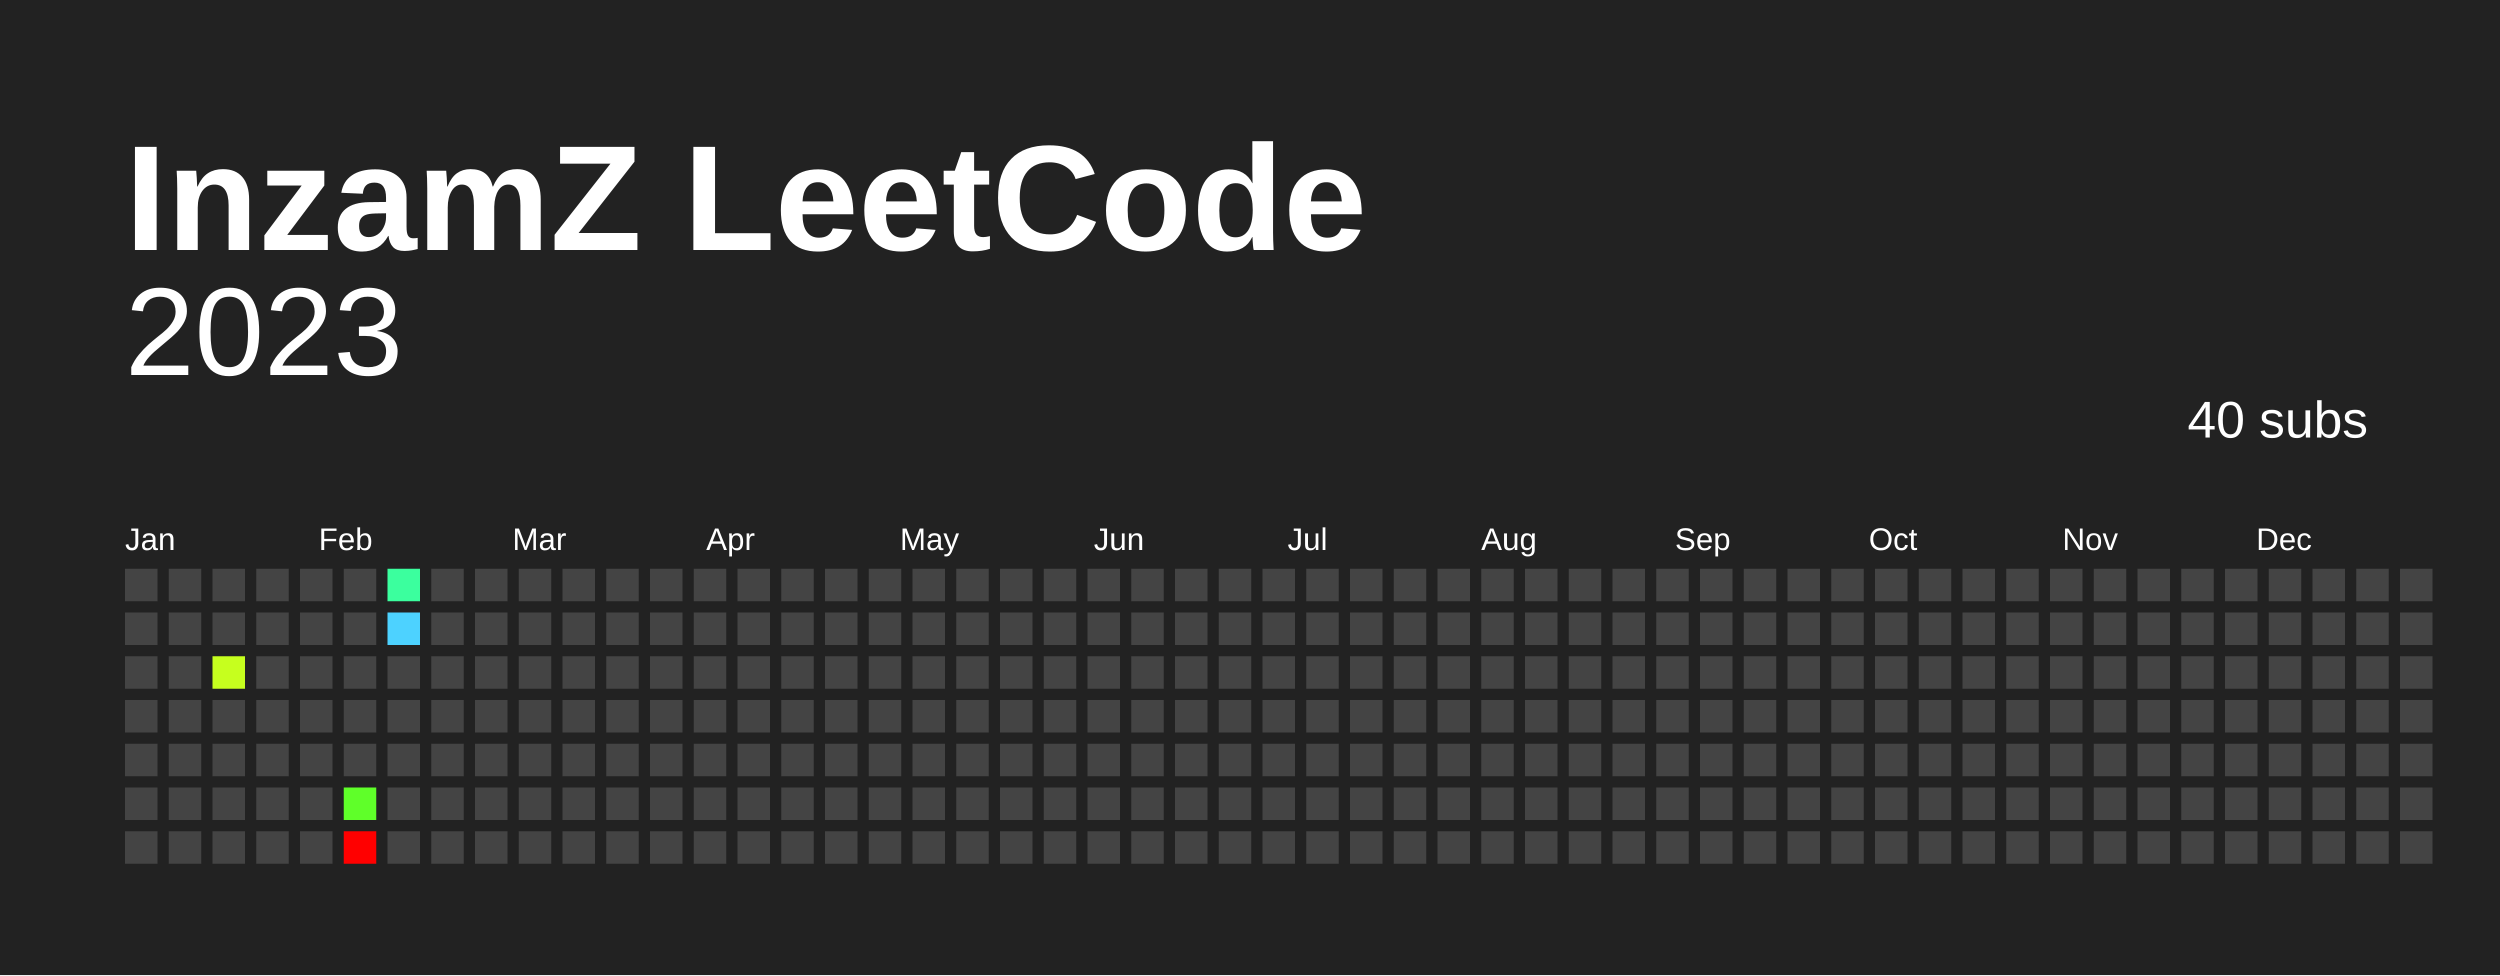
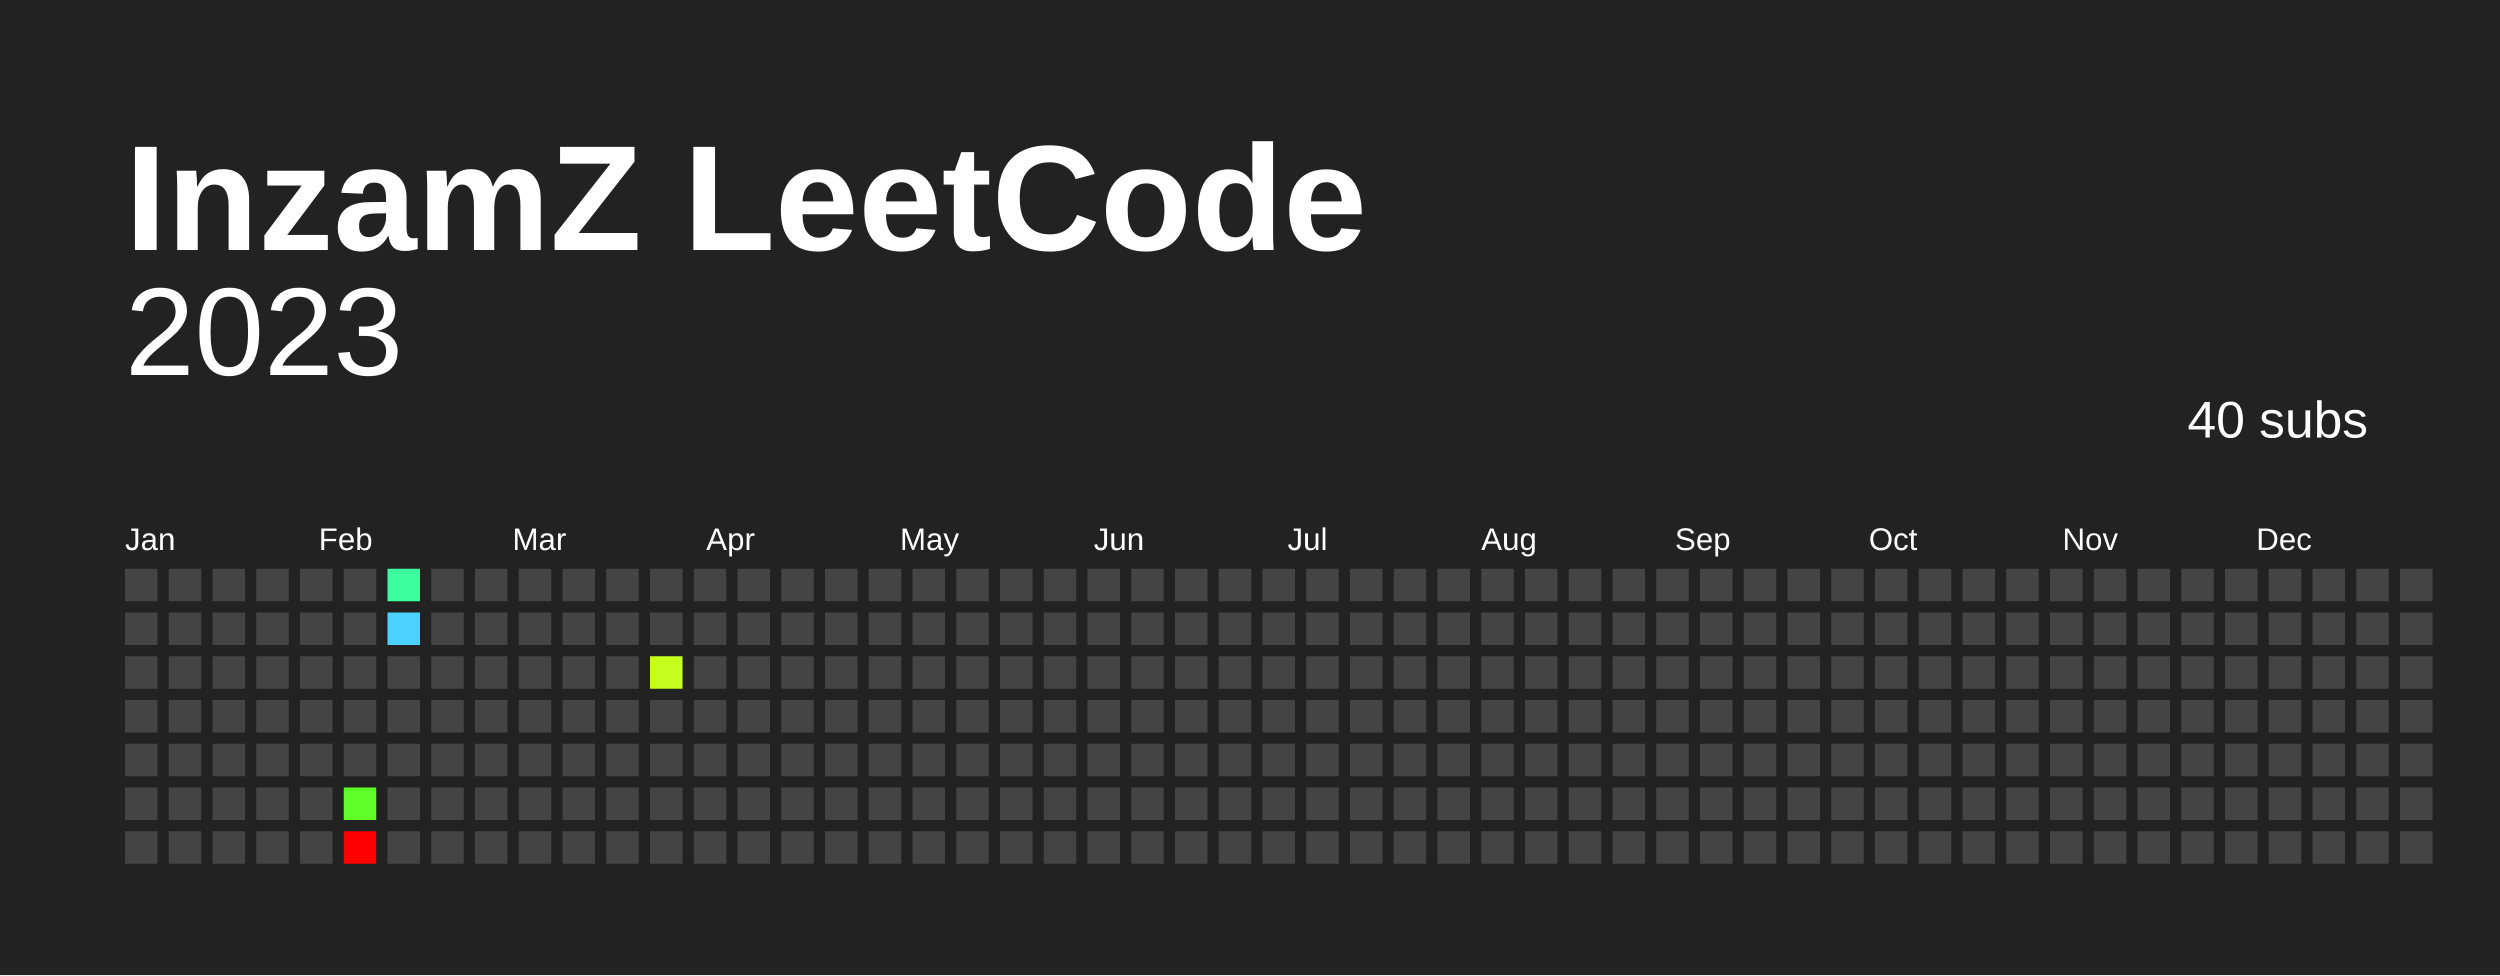
<svg xmlns="http://www.w3.org/2000/svg" baseProfile="full" height="78mm" version="1.1" viewBox="0,0,200,78" width="200mm">
  <defs />
  <rect fill="#222222" height="78" width="200" x="0" y="0" />
  <text fill="#FFFFFF" style="font-size:12px; font-family:Arial; font-weight:bold;" x="10" y="20">InzamZ LeetCode</text>
  <text alignment-baseline="hanging" fill="#FFFFFF" style="font-size:10.0px; font-family:Arial;" x="10" y="30">2023</text>
  <text alignment-baseline="hanging" fill="#FFFFFF" style="font-size:4.125px; font-family:Arial;" x="175" y="35">40 subs</text>
  <text fill="#FFFFFF" style="font-size:2.5px; font-family:Arial" x="10.0" y="44">Jan</text>
  <text fill="#FFFFFF" style="font-size:2.5px; font-family:Arial" x="25.5" y="44">Feb</text>
  <text fill="#FFFFFF" style="font-size:2.5px; font-family:Arial" x="41.0" y="44">Mar</text>
  <text fill="#FFFFFF" style="font-size:2.5px; font-family:Arial" x="56.5" y="44">Apr</text>
  <text fill="#FFFFFF" style="font-size:2.5px; font-family:Arial" x="72.0" y="44">May</text>
  <text fill="#FFFFFF" style="font-size:2.5px; font-family:Arial" x="87.5" y="44">Jun</text>
  <text fill="#FFFFFF" style="font-size:2.5px; font-family:Arial" x="103.0" y="44">Jul</text>
  <text fill="#FFFFFF" style="font-size:2.5px; font-family:Arial" x="118.5" y="44">Aug</text>
  <text fill="#FFFFFF" style="font-size:2.5px; font-family:Arial" x="134.0" y="44">Sep</text>
  <text fill="#FFFFFF" style="font-size:2.5px; font-family:Arial" x="149.5" y="44">Oct</text>
  <text fill="#FFFFFF" style="font-size:2.5px; font-family:Arial" x="165.0" y="44">Nov</text>
  <text fill="#FFFFFF" style="font-size:2.5px; font-family:Arial" x="180.5" y="44">Dec</text>
  <rect fill="#444444" height="2.6" width="2.6" x="10.0" y="45.5" />
  <rect fill="#444444" height="2.6" width="2.6" x="10.0" y="49.0" />
  <rect fill="#444444" height="2.6" width="2.6" x="10.0" y="52.5" />
  <rect fill="#444444" height="2.6" width="2.6" x="10.0" y="56.0" />
  <rect fill="#444444" height="2.6" width="2.6" x="10.0" y="59.5" />
  <rect fill="#444444" height="2.6" width="2.6" x="10.0" y="63.0" />
  <rect fill="#444444" height="2.6" width="2.6" x="10.0" y="66.5" />
  <rect fill="#444444" height="2.6" width="2.6" x="13.5" y="45.5" />
  <rect fill="#444444" height="2.6" width="2.6" x="13.5" y="49.0" />
  <rect fill="#444444" height="2.6" width="2.6" x="13.5" y="52.5" />
  <rect fill="#444444" height="2.6" width="2.6" x="13.5" y="56.0" />
  <rect fill="#444444" height="2.6" width="2.6" x="13.5" y="59.5" />
  <rect fill="#444444" height="2.6" width="2.6" x="13.5" y="63.0" />
  <rect fill="#444444" height="2.6" width="2.6" x="13.5" y="66.5" />
  <rect fill="#444444" height="2.6" width="2.6" x="17.0" y="45.5" />
  <rect fill="#444444" height="2.6" width="2.6" x="17.0" y="49.0" />
-   <rect fill="#c6ff1e" height="2.6" width="2.6" x="17.0" y="52.5" />
+   <rect fill="#444444" height="2.6" width="2.6" x="17.0" y="52.5" />
  <rect fill="#444444" height="2.6" width="2.6" x="17.0" y="56.0" />
  <rect fill="#444444" height="2.6" width="2.6" x="17.0" y="59.5" />
  <rect fill="#444444" height="2.6" width="2.6" x="17.0" y="63.0" />
  <rect fill="#444444" height="2.6" width="2.6" x="17.0" y="66.5" />
  <rect fill="#444444" height="2.6" width="2.6" x="20.5" y="45.5" />
  <rect fill="#444444" height="2.6" width="2.6" x="20.5" y="49.0" />
  <rect fill="#444444" height="2.6" width="2.6" x="20.5" y="52.5" />
  <rect fill="#444444" height="2.6" width="2.6" x="20.5" y="56.0" />
  <rect fill="#444444" height="2.6" width="2.6" x="20.5" y="59.5" />
  <rect fill="#444444" height="2.6" width="2.6" x="20.5" y="63.0" />
  <rect fill="#444444" height="2.6" width="2.6" x="20.5" y="66.5" />
  <rect fill="#444444" height="2.6" width="2.6" x="24.0" y="45.5" />
  <rect fill="#444444" height="2.6" width="2.6" x="24.0" y="49.0" />
  <rect fill="#444444" height="2.6" width="2.6" x="24.0" y="52.5" />
  <rect fill="#444444" height="2.6" width="2.6" x="24.0" y="56.0" />
  <rect fill="#444444" height="2.6" width="2.6" x="24.0" y="59.5" />
  <rect fill="#444444" height="2.6" width="2.6" x="24.0" y="63.0" />
  <rect fill="#444444" height="2.6" width="2.6" x="24.0" y="66.5" />
  <rect fill="#444444" height="2.6" width="2.6" x="27.5" y="45.5" />
  <rect fill="#444444" height="2.6" width="2.6" x="27.5" y="49.0" />
  <rect fill="#444444" height="2.6" width="2.6" x="27.5" y="52.5" />
  <rect fill="#444444" height="2.6" width="2.6" x="27.5" y="56.0" />
  <rect fill="#444444" height="2.6" width="2.6" x="27.5" y="59.5" />
  <rect fill="#5fff29" height="2.6" width="2.6" x="27.5" y="63.0" />
  <rect fill="red" height="2.6" width="2.6" x="27.5" y="66.5" />
  <rect fill="#3bff9e" height="2.6" width="2.6" x="31.0" y="45.5" />
  <rect fill="#4dd2ff" height="2.6" width="2.6" x="31.0" y="49.0" />
  <rect fill="#444444" height="2.6" width="2.6" x="31.0" y="52.5" />
  <rect fill="#444444" height="2.6" width="2.6" x="31.0" y="56.0" />
  <rect fill="#444444" height="2.6" width="2.6" x="31.0" y="59.5" />
  <rect fill="#444444" height="2.6" width="2.6" x="31.0" y="63.0" />
  <rect fill="#444444" height="2.6" width="2.6" x="31.0" y="66.5" />
  <rect fill="#444444" height="2.6" width="2.6" x="34.5" y="45.5" />
  <rect fill="#444444" height="2.6" width="2.6" x="34.5" y="49.0" />
  <rect fill="#444444" height="2.6" width="2.6" x="34.5" y="52.5" />
  <rect fill="#444444" height="2.6" width="2.6" x="34.5" y="56.0" />
  <rect fill="#444444" height="2.6" width="2.6" x="34.5" y="59.5" />
  <rect fill="#444444" height="2.6" width="2.6" x="34.5" y="63.0" />
  <rect fill="#444444" height="2.6" width="2.6" x="34.5" y="66.5" />
  <rect fill="#444444" height="2.6" width="2.6" x="38.0" y="45.5" />
  <rect fill="#444444" height="2.6" width="2.6" x="38.0" y="49.0" />
  <rect fill="#444444" height="2.6" width="2.6" x="38.0" y="52.5" />
  <rect fill="#444444" height="2.6" width="2.6" x="38.0" y="56.0" />
  <rect fill="#444444" height="2.6" width="2.6" x="38.0" y="59.5" />
  <rect fill="#444444" height="2.6" width="2.6" x="38.0" y="63.0" />
  <rect fill="#444444" height="2.6" width="2.6" x="38.0" y="66.5" />
  <rect fill="#444444" height="2.6" width="2.6" x="41.5" y="45.5" />
  <rect fill="#444444" height="2.6" width="2.6" x="41.5" y="49.0" />
  <rect fill="#444444" height="2.6" width="2.6" x="41.5" y="52.5" />
  <rect fill="#444444" height="2.6" width="2.6" x="41.5" y="56.0" />
  <rect fill="#444444" height="2.6" width="2.6" x="41.5" y="59.5" />
  <rect fill="#444444" height="2.6" width="2.6" x="41.5" y="63.0" />
  <rect fill="#444444" height="2.6" width="2.6" x="41.5" y="66.5" />
  <rect fill="#444444" height="2.6" width="2.6" x="45.0" y="45.5" />
  <rect fill="#444444" height="2.6" width="2.6" x="45.0" y="49.0" />
  <rect fill="#444444" height="2.6" width="2.6" x="45.0" y="52.5" />
  <rect fill="#444444" height="2.6" width="2.6" x="45.0" y="56.0" />
  <rect fill="#444444" height="2.6" width="2.6" x="45.0" y="59.5" />
  <rect fill="#444444" height="2.6" width="2.6" x="45.0" y="63.0" />
  <rect fill="#444444" height="2.6" width="2.6" x="45.0" y="66.5" />
  <rect fill="#444444" height="2.6" width="2.6" x="48.5" y="45.5" />
  <rect fill="#444444" height="2.6" width="2.6" x="48.5" y="49.0" />
  <rect fill="#444444" height="2.6" width="2.6" x="48.5" y="52.5" />
  <rect fill="#444444" height="2.6" width="2.6" x="48.5" y="56.0" />
  <rect fill="#444444" height="2.6" width="2.6" x="48.5" y="59.5" />
  <rect fill="#444444" height="2.6" width="2.6" x="48.5" y="63.0" />
  <rect fill="#444444" height="2.6" width="2.6" x="48.5" y="66.5" />
  <rect fill="#444444" height="2.6" width="2.6" x="52.0" y="45.5" />
  <rect fill="#444444" height="2.6" width="2.6" x="52.0" y="49.0" />
-   <rect fill="#444444" height="2.6" width="2.6" x="52.0" y="52.5" />
+   <rect fill="#c6ff1e" height="2.6" width="2.6" x="52.0" y="52.5" />
  <rect fill="#444444" height="2.6" width="2.6" x="52.0" y="56.0" />
  <rect fill="#444444" height="2.6" width="2.6" x="52.0" y="59.5" />
  <rect fill="#444444" height="2.6" width="2.6" x="52.0" y="63.0" />
  <rect fill="#444444" height="2.6" width="2.6" x="52.0" y="66.5" />
  <rect fill="#444444" height="2.6" width="2.6" x="55.5" y="45.5" />
  <rect fill="#444444" height="2.6" width="2.6" x="55.5" y="49.0" />
  <rect fill="#444444" height="2.6" width="2.6" x="55.5" y="52.5" />
  <rect fill="#444444" height="2.6" width="2.6" x="55.5" y="56.0" />
  <rect fill="#444444" height="2.6" width="2.6" x="55.5" y="59.5" />
  <rect fill="#444444" height="2.6" width="2.6" x="55.5" y="63.0" />
  <rect fill="#444444" height="2.6" width="2.6" x="55.5" y="66.5" />
  <rect fill="#444444" height="2.6" width="2.6" x="59.0" y="45.5" />
  <rect fill="#444444" height="2.6" width="2.6" x="59.0" y="49.0" />
  <rect fill="#444444" height="2.6" width="2.6" x="59.0" y="52.5" />
  <rect fill="#444444" height="2.6" width="2.6" x="59.0" y="56.0" />
  <rect fill="#444444" height="2.6" width="2.6" x="59.0" y="59.5" />
  <rect fill="#444444" height="2.6" width="2.6" x="59.0" y="63.0" />
  <rect fill="#444444" height="2.6" width="2.6" x="59.0" y="66.5" />
  <rect fill="#444444" height="2.6" width="2.6" x="62.5" y="45.5" />
  <rect fill="#444444" height="2.6" width="2.6" x="62.5" y="49.0" />
  <rect fill="#444444" height="2.6" width="2.6" x="62.5" y="52.5" />
  <rect fill="#444444" height="2.6" width="2.6" x="62.5" y="56.0" />
  <rect fill="#444444" height="2.6" width="2.6" x="62.5" y="59.5" />
  <rect fill="#444444" height="2.6" width="2.6" x="62.5" y="63.0" />
  <rect fill="#444444" height="2.6" width="2.6" x="62.5" y="66.5" />
  <rect fill="#444444" height="2.6" width="2.6" x="66.0" y="45.5" />
  <rect fill="#444444" height="2.6" width="2.6" x="66.0" y="49.0" />
  <rect fill="#444444" height="2.6" width="2.6" x="66.0" y="52.5" />
  <rect fill="#444444" height="2.6" width="2.6" x="66.0" y="56.0" />
  <rect fill="#444444" height="2.6" width="2.6" x="66.0" y="59.5" />
  <rect fill="#444444" height="2.6" width="2.6" x="66.0" y="63.0" />
  <rect fill="#444444" height="2.6" width="2.6" x="66.0" y="66.5" />
  <rect fill="#444444" height="2.6" width="2.6" x="69.5" y="45.5" />
  <rect fill="#444444" height="2.6" width="2.6" x="69.5" y="49.0" />
  <rect fill="#444444" height="2.6" width="2.6" x="69.5" y="52.5" />
  <rect fill="#444444" height="2.6" width="2.6" x="69.5" y="56.0" />
  <rect fill="#444444" height="2.6" width="2.6" x="69.5" y="59.5" />
  <rect fill="#444444" height="2.6" width="2.6" x="69.5" y="63.0" />
  <rect fill="#444444" height="2.6" width="2.6" x="69.5" y="66.5" />
  <rect fill="#444444" height="2.6" width="2.6" x="73.0" y="45.5" />
  <rect fill="#444444" height="2.6" width="2.6" x="73.0" y="49.0" />
  <rect fill="#444444" height="2.6" width="2.6" x="73.0" y="52.5" />
  <rect fill="#444444" height="2.6" width="2.6" x="73.0" y="56.0" />
  <rect fill="#444444" height="2.6" width="2.6" x="73.0" y="59.5" />
  <rect fill="#444444" height="2.6" width="2.6" x="73.0" y="63.0" />
  <rect fill="#444444" height="2.6" width="2.6" x="73.0" y="66.5" />
  <rect fill="#444444" height="2.6" width="2.6" x="76.5" y="45.5" />
  <rect fill="#444444" height="2.6" width="2.6" x="76.5" y="49.0" />
  <rect fill="#444444" height="2.6" width="2.6" x="76.5" y="52.5" />
  <rect fill="#444444" height="2.6" width="2.6" x="76.5" y="56.0" />
  <rect fill="#444444" height="2.6" width="2.6" x="76.5" y="59.5" />
  <rect fill="#444444" height="2.6" width="2.6" x="76.5" y="63.0" />
  <rect fill="#444444" height="2.6" width="2.6" x="76.5" y="66.5" />
  <rect fill="#444444" height="2.6" width="2.6" x="80.0" y="45.5" />
  <rect fill="#444444" height="2.6" width="2.6" x="80.0" y="49.0" />
  <rect fill="#444444" height="2.6" width="2.6" x="80.0" y="52.5" />
  <rect fill="#444444" height="2.6" width="2.6" x="80.0" y="56.0" />
  <rect fill="#444444" height="2.6" width="2.6" x="80.0" y="59.5" />
  <rect fill="#444444" height="2.6" width="2.6" x="80.0" y="63.0" />
  <rect fill="#444444" height="2.6" width="2.6" x="80.0" y="66.5" />
  <rect fill="#444444" height="2.6" width="2.6" x="83.5" y="45.5" />
  <rect fill="#444444" height="2.6" width="2.6" x="83.5" y="49.0" />
  <rect fill="#444444" height="2.6" width="2.6" x="83.5" y="52.5" />
  <rect fill="#444444" height="2.6" width="2.6" x="83.5" y="56.0" />
  <rect fill="#444444" height="2.6" width="2.6" x="83.5" y="59.5" />
  <rect fill="#444444" height="2.6" width="2.6" x="83.5" y="63.0" />
  <rect fill="#444444" height="2.6" width="2.6" x="83.5" y="66.5" />
  <rect fill="#444444" height="2.6" width="2.6" x="87.0" y="45.5" />
  <rect fill="#444444" height="2.6" width="2.6" x="87.0" y="49.0" />
  <rect fill="#444444" height="2.6" width="2.6" x="87.0" y="52.5" />
  <rect fill="#444444" height="2.6" width="2.6" x="87.0" y="56.0" />
  <rect fill="#444444" height="2.6" width="2.6" x="87.0" y="59.5" />
  <rect fill="#444444" height="2.6" width="2.6" x="87.0" y="63.0" />
  <rect fill="#444444" height="2.6" width="2.6" x="87.0" y="66.5" />
  <rect fill="#444444" height="2.6" width="2.6" x="90.5" y="45.5" />
  <rect fill="#444444" height="2.6" width="2.6" x="90.5" y="49.0" />
  <rect fill="#444444" height="2.6" width="2.6" x="90.5" y="52.5" />
  <rect fill="#444444" height="2.6" width="2.6" x="90.5" y="56.0" />
  <rect fill="#444444" height="2.6" width="2.6" x="90.5" y="59.5" />
  <rect fill="#444444" height="2.6" width="2.6" x="90.5" y="63.0" />
  <rect fill="#444444" height="2.6" width="2.6" x="90.5" y="66.5" />
  <rect fill="#444444" height="2.6" width="2.6" x="94.0" y="45.5" />
  <rect fill="#444444" height="2.6" width="2.6" x="94.0" y="49.0" />
  <rect fill="#444444" height="2.6" width="2.6" x="94.0" y="52.5" />
  <rect fill="#444444" height="2.6" width="2.6" x="94.0" y="56.0" />
  <rect fill="#444444" height="2.6" width="2.6" x="94.0" y="59.5" />
  <rect fill="#444444" height="2.6" width="2.6" x="94.0" y="63.0" />
  <rect fill="#444444" height="2.6" width="2.6" x="94.0" y="66.5" />
  <rect fill="#444444" height="2.6" width="2.6" x="97.5" y="45.5" />
  <rect fill="#444444" height="2.6" width="2.6" x="97.5" y="49.0" />
  <rect fill="#444444" height="2.6" width="2.6" x="97.5" y="52.5" />
  <rect fill="#444444" height="2.6" width="2.6" x="97.5" y="56.0" />
  <rect fill="#444444" height="2.6" width="2.6" x="97.5" y="59.5" />
  <rect fill="#444444" height="2.6" width="2.6" x="97.5" y="63.0" />
  <rect fill="#444444" height="2.6" width="2.6" x="97.5" y="66.5" />
  <rect fill="#444444" height="2.6" width="2.6" x="101.0" y="45.5" />
  <rect fill="#444444" height="2.6" width="2.6" x="101.0" y="49.0" />
  <rect fill="#444444" height="2.6" width="2.6" x="101.0" y="52.5" />
  <rect fill="#444444" height="2.6" width="2.6" x="101.0" y="56.0" />
  <rect fill="#444444" height="2.6" width="2.6" x="101.0" y="59.5" />
  <rect fill="#444444" height="2.6" width="2.6" x="101.0" y="63.0" />
  <rect fill="#444444" height="2.6" width="2.6" x="101.0" y="66.5" />
  <rect fill="#444444" height="2.6" width="2.6" x="104.5" y="45.5" />
  <rect fill="#444444" height="2.6" width="2.6" x="104.5" y="49.0" />
  <rect fill="#444444" height="2.6" width="2.6" x="104.5" y="52.5" />
  <rect fill="#444444" height="2.6" width="2.6" x="104.5" y="56.0" />
  <rect fill="#444444" height="2.6" width="2.6" x="104.5" y="59.5" />
  <rect fill="#444444" height="2.6" width="2.6" x="104.5" y="63.0" />
  <rect fill="#444444" height="2.6" width="2.6" x="104.5" y="66.5" />
  <rect fill="#444444" height="2.6" width="2.6" x="108.0" y="45.5" />
  <rect fill="#444444" height="2.6" width="2.6" x="108.0" y="49.0" />
  <rect fill="#444444" height="2.6" width="2.6" x="108.0" y="52.5" />
  <rect fill="#444444" height="2.6" width="2.6" x="108.0" y="56.0" />
  <rect fill="#444444" height="2.6" width="2.6" x="108.0" y="59.5" />
  <rect fill="#444444" height="2.6" width="2.6" x="108.0" y="63.0" />
  <rect fill="#444444" height="2.6" width="2.6" x="108.0" y="66.5" />
  <rect fill="#444444" height="2.6" width="2.6" x="111.5" y="45.5" />
  <rect fill="#444444" height="2.6" width="2.6" x="111.5" y="49.0" />
  <rect fill="#444444" height="2.6" width="2.6" x="111.5" y="52.5" />
  <rect fill="#444444" height="2.6" width="2.6" x="111.5" y="56.0" />
  <rect fill="#444444" height="2.6" width="2.6" x="111.5" y="59.5" />
  <rect fill="#444444" height="2.6" width="2.6" x="111.5" y="63.0" />
  <rect fill="#444444" height="2.6" width="2.6" x="111.5" y="66.5" />
  <rect fill="#444444" height="2.6" width="2.6" x="115.0" y="45.5" />
  <rect fill="#444444" height="2.6" width="2.6" x="115.0" y="49.0" />
  <rect fill="#444444" height="2.6" width="2.6" x="115.0" y="52.5" />
  <rect fill="#444444" height="2.6" width="2.6" x="115.0" y="56.0" />
  <rect fill="#444444" height="2.6" width="2.6" x="115.0" y="59.5" />
  <rect fill="#444444" height="2.6" width="2.6" x="115.0" y="63.0" />
  <rect fill="#444444" height="2.6" width="2.6" x="115.0" y="66.5" />
  <rect fill="#444444" height="2.6" width="2.6" x="118.5" y="45.5" />
  <rect fill="#444444" height="2.6" width="2.6" x="118.5" y="49.0" />
  <rect fill="#444444" height="2.6" width="2.6" x="118.5" y="52.5" />
  <rect fill="#444444" height="2.6" width="2.6" x="118.5" y="56.0" />
  <rect fill="#444444" height="2.6" width="2.6" x="118.5" y="59.5" />
  <rect fill="#444444" height="2.6" width="2.6" x="118.5" y="63.0" />
  <rect fill="#444444" height="2.6" width="2.6" x="118.5" y="66.5" />
  <rect fill="#444444" height="2.6" width="2.6" x="122.0" y="45.5" />
  <rect fill="#444444" height="2.6" width="2.6" x="122.0" y="49.0" />
  <rect fill="#444444" height="2.6" width="2.6" x="122.0" y="52.5" />
  <rect fill="#444444" height="2.6" width="2.6" x="122.0" y="56.0" />
  <rect fill="#444444" height="2.6" width="2.6" x="122.0" y="59.5" />
  <rect fill="#444444" height="2.6" width="2.6" x="122.0" y="63.0" />
  <rect fill="#444444" height="2.6" width="2.6" x="122.0" y="66.5" />
  <rect fill="#444444" height="2.6" width="2.6" x="125.5" y="45.5" />
  <rect fill="#444444" height="2.6" width="2.6" x="125.5" y="49.0" />
  <rect fill="#444444" height="2.6" width="2.6" x="125.5" y="52.5" />
  <rect fill="#444444" height="2.6" width="2.6" x="125.5" y="56.0" />
  <rect fill="#444444" height="2.6" width="2.6" x="125.5" y="59.5" />
  <rect fill="#444444" height="2.6" width="2.6" x="125.5" y="63.0" />
  <rect fill="#444444" height="2.6" width="2.6" x="125.5" y="66.5" />
  <rect fill="#444444" height="2.6" width="2.6" x="129.0" y="45.5" />
  <rect fill="#444444" height="2.6" width="2.6" x="129.0" y="49.0" />
  <rect fill="#444444" height="2.6" width="2.6" x="129.0" y="52.5" />
  <rect fill="#444444" height="2.6" width="2.6" x="129.0" y="56.0" />
  <rect fill="#444444" height="2.6" width="2.6" x="129.0" y="59.5" />
  <rect fill="#444444" height="2.6" width="2.6" x="129.0" y="63.0" />
  <rect fill="#444444" height="2.6" width="2.6" x="129.0" y="66.5" />
  <rect fill="#444444" height="2.6" width="2.6" x="132.5" y="45.5" />
  <rect fill="#444444" height="2.6" width="2.6" x="132.5" y="49.0" />
  <rect fill="#444444" height="2.6" width="2.6" x="132.5" y="52.5" />
  <rect fill="#444444" height="2.6" width="2.6" x="132.5" y="56.0" />
  <rect fill="#444444" height="2.6" width="2.6" x="132.5" y="59.5" />
  <rect fill="#444444" height="2.6" width="2.6" x="132.5" y="63.0" />
  <rect fill="#444444" height="2.6" width="2.6" x="132.5" y="66.5" />
  <rect fill="#444444" height="2.6" width="2.6" x="136.0" y="45.5" />
  <rect fill="#444444" height="2.6" width="2.6" x="136.0" y="49.0" />
  <rect fill="#444444" height="2.6" width="2.6" x="136.0" y="52.5" />
  <rect fill="#444444" height="2.6" width="2.6" x="136.0" y="56.0" />
  <rect fill="#444444" height="2.6" width="2.6" x="136.0" y="59.5" />
  <rect fill="#444444" height="2.6" width="2.6" x="136.0" y="63.0" />
  <rect fill="#444444" height="2.6" width="2.6" x="136.0" y="66.5" />
  <rect fill="#444444" height="2.6" width="2.6" x="139.5" y="45.5" />
  <rect fill="#444444" height="2.6" width="2.6" x="139.5" y="49.0" />
  <rect fill="#444444" height="2.6" width="2.6" x="139.5" y="52.5" />
  <rect fill="#444444" height="2.6" width="2.6" x="139.5" y="56.0" />
  <rect fill="#444444" height="2.6" width="2.6" x="139.5" y="59.5" />
  <rect fill="#444444" height="2.6" width="2.6" x="139.5" y="63.0" />
  <rect fill="#444444" height="2.6" width="2.6" x="139.5" y="66.5" />
  <rect fill="#444444" height="2.6" width="2.6" x="143.0" y="45.5" />
  <rect fill="#444444" height="2.6" width="2.6" x="143.0" y="49.0" />
  <rect fill="#444444" height="2.6" width="2.6" x="143.0" y="52.5" />
  <rect fill="#444444" height="2.6" width="2.6" x="143.0" y="56.0" />
  <rect fill="#444444" height="2.6" width="2.6" x="143.0" y="59.5" />
  <rect fill="#444444" height="2.6" width="2.6" x="143.0" y="63.0" />
  <rect fill="#444444" height="2.6" width="2.6" x="143.0" y="66.5" />
  <rect fill="#444444" height="2.6" width="2.6" x="146.5" y="45.5" />
  <rect fill="#444444" height="2.6" width="2.6" x="146.5" y="49.0" />
  <rect fill="#444444" height="2.6" width="2.6" x="146.5" y="52.5" />
  <rect fill="#444444" height="2.6" width="2.6" x="146.5" y="56.0" />
  <rect fill="#444444" height="2.6" width="2.6" x="146.5" y="59.5" />
  <rect fill="#444444" height="2.6" width="2.6" x="146.5" y="63.0" />
  <rect fill="#444444" height="2.6" width="2.6" x="146.5" y="66.5" />
  <rect fill="#444444" height="2.6" width="2.6" x="150.0" y="45.5" />
  <rect fill="#444444" height="2.6" width="2.6" x="150.0" y="49.0" />
  <rect fill="#444444" height="2.6" width="2.6" x="150.0" y="52.5" />
  <rect fill="#444444" height="2.6" width="2.6" x="150.0" y="56.0" />
  <rect fill="#444444" height="2.6" width="2.6" x="150.0" y="59.5" />
  <rect fill="#444444" height="2.6" width="2.6" x="150.0" y="63.0" />
  <rect fill="#444444" height="2.6" width="2.6" x="150.0" y="66.5" />
  <rect fill="#444444" height="2.6" width="2.6" x="153.5" y="45.5" />
  <rect fill="#444444" height="2.6" width="2.6" x="153.5" y="49.0" />
  <rect fill="#444444" height="2.6" width="2.6" x="153.5" y="52.5" />
  <rect fill="#444444" height="2.6" width="2.6" x="153.5" y="56.0" />
  <rect fill="#444444" height="2.6" width="2.6" x="153.5" y="59.5" />
  <rect fill="#444444" height="2.6" width="2.6" x="153.5" y="63.0" />
  <rect fill="#444444" height="2.6" width="2.6" x="153.5" y="66.5" />
  <rect fill="#444444" height="2.6" width="2.6" x="157.0" y="45.5" />
  <rect fill="#444444" height="2.6" width="2.6" x="157.0" y="49.0" />
  <rect fill="#444444" height="2.6" width="2.6" x="157.0" y="52.5" />
  <rect fill="#444444" height="2.6" width="2.6" x="157.0" y="56.0" />
  <rect fill="#444444" height="2.6" width="2.6" x="157.0" y="59.5" />
  <rect fill="#444444" height="2.6" width="2.6" x="157.0" y="63.0" />
  <rect fill="#444444" height="2.6" width="2.6" x="157.0" y="66.5" />
  <rect fill="#444444" height="2.6" width="2.6" x="160.5" y="45.5" />
  <rect fill="#444444" height="2.6" width="2.6" x="160.5" y="49.0" />
  <rect fill="#444444" height="2.6" width="2.6" x="160.5" y="52.5" />
  <rect fill="#444444" height="2.6" width="2.6" x="160.5" y="56.0" />
  <rect fill="#444444" height="2.6" width="2.6" x="160.5" y="59.5" />
  <rect fill="#444444" height="2.6" width="2.6" x="160.5" y="63.0" />
  <rect fill="#444444" height="2.6" width="2.6" x="160.5" y="66.5" />
  <rect fill="#444444" height="2.6" width="2.6" x="164.0" y="45.5" />
  <rect fill="#444444" height="2.6" width="2.6" x="164.0" y="49.0" />
  <rect fill="#444444" height="2.6" width="2.6" x="164.0" y="52.5" />
  <rect fill="#444444" height="2.6" width="2.6" x="164.0" y="56.0" />
  <rect fill="#444444" height="2.6" width="2.6" x="164.0" y="59.5" />
  <rect fill="#444444" height="2.6" width="2.6" x="164.0" y="63.0" />
  <rect fill="#444444" height="2.6" width="2.6" x="164.0" y="66.5" />
  <rect fill="#444444" height="2.6" width="2.6" x="167.5" y="45.5" />
  <rect fill="#444444" height="2.6" width="2.6" x="167.5" y="49.0" />
  <rect fill="#444444" height="2.6" width="2.6" x="167.5" y="52.5" />
  <rect fill="#444444" height="2.6" width="2.6" x="167.5" y="56.0" />
  <rect fill="#444444" height="2.6" width="2.6" x="167.5" y="59.5" />
  <rect fill="#444444" height="2.6" width="2.6" x="167.5" y="63.0" />
  <rect fill="#444444" height="2.6" width="2.6" x="167.5" y="66.5" />
  <rect fill="#444444" height="2.6" width="2.6" x="171.0" y="45.5" />
  <rect fill="#444444" height="2.6" width="2.6" x="171.0" y="49.0" />
  <rect fill="#444444" height="2.6" width="2.6" x="171.0" y="52.5" />
  <rect fill="#444444" height="2.6" width="2.6" x="171.0" y="56.0" />
  <rect fill="#444444" height="2.6" width="2.6" x="171.0" y="59.5" />
  <rect fill="#444444" height="2.6" width="2.6" x="171.0" y="63.0" />
  <rect fill="#444444" height="2.6" width="2.6" x="171.0" y="66.5" />
  <rect fill="#444444" height="2.6" width="2.6" x="174.5" y="45.5" />
  <rect fill="#444444" height="2.6" width="2.6" x="174.5" y="49.0" />
  <rect fill="#444444" height="2.6" width="2.6" x="174.5" y="52.5" />
  <rect fill="#444444" height="2.6" width="2.6" x="174.5" y="56.0" />
  <rect fill="#444444" height="2.6" width="2.6" x="174.5" y="59.5" />
  <rect fill="#444444" height="2.6" width="2.6" x="174.5" y="63.0" />
  <rect fill="#444444" height="2.6" width="2.6" x="174.5" y="66.5" />
  <rect fill="#444444" height="2.6" width="2.6" x="178.0" y="45.5" />
  <rect fill="#444444" height="2.6" width="2.6" x="178.0" y="49.0" />
  <rect fill="#444444" height="2.6" width="2.6" x="178.0" y="52.5" />
  <rect fill="#444444" height="2.6" width="2.6" x="178.0" y="56.0" />
  <rect fill="#444444" height="2.6" width="2.6" x="178.0" y="59.5" />
  <rect fill="#444444" height="2.6" width="2.6" x="178.0" y="63.0" />
  <rect fill="#444444" height="2.6" width="2.6" x="178.0" y="66.5" />
  <rect fill="#444444" height="2.6" width="2.6" x="181.5" y="45.5" />
  <rect fill="#444444" height="2.6" width="2.6" x="181.5" y="49.0" />
  <rect fill="#444444" height="2.6" width="2.6" x="181.5" y="52.5" />
  <rect fill="#444444" height="2.6" width="2.6" x="181.5" y="56.0" />
  <rect fill="#444444" height="2.6" width="2.6" x="181.5" y="59.5" />
  <rect fill="#444444" height="2.6" width="2.6" x="181.5" y="63.0" />
  <rect fill="#444444" height="2.6" width="2.6" x="181.5" y="66.5" />
  <rect fill="#444444" height="2.6" width="2.6" x="185.0" y="45.5" />
  <rect fill="#444444" height="2.6" width="2.6" x="185.0" y="49.0" />
  <rect fill="#444444" height="2.6" width="2.6" x="185.0" y="52.5" />
  <rect fill="#444444" height="2.6" width="2.6" x="185.0" y="56.0" />
  <rect fill="#444444" height="2.6" width="2.6" x="185.0" y="59.5" />
  <rect fill="#444444" height="2.6" width="2.6" x="185.0" y="63.0" />
  <rect fill="#444444" height="2.6" width="2.6" x="185.0" y="66.5" />
  <rect fill="#444444" height="2.6" width="2.6" x="188.5" y="45.5" />
  <rect fill="#444444" height="2.6" width="2.6" x="188.5" y="49.0" />
  <rect fill="#444444" height="2.6" width="2.6" x="188.5" y="52.5" />
  <rect fill="#444444" height="2.6" width="2.6" x="188.5" y="56.0" />
  <rect fill="#444444" height="2.6" width="2.6" x="188.5" y="59.5" />
  <rect fill="#444444" height="2.6" width="2.6" x="188.5" y="63.0" />
  <rect fill="#444444" height="2.6" width="2.6" x="188.5" y="66.5" />
  <rect fill="#444444" height="2.6" width="2.6" x="192.0" y="45.5" />
  <rect fill="#444444" height="2.6" width="2.6" x="192.0" y="49.0" />
  <rect fill="#444444" height="2.6" width="2.6" x="192.0" y="52.5" />
  <rect fill="#444444" height="2.6" width="2.6" x="192.0" y="56.0" />
  <rect fill="#444444" height="2.6" width="2.6" x="192.0" y="59.5" />
  <rect fill="#444444" height="2.6" width="2.6" x="192.0" y="63.0" />
  <rect fill="#444444" height="2.6" width="2.6" x="192.0" y="66.5" />
</svg>
